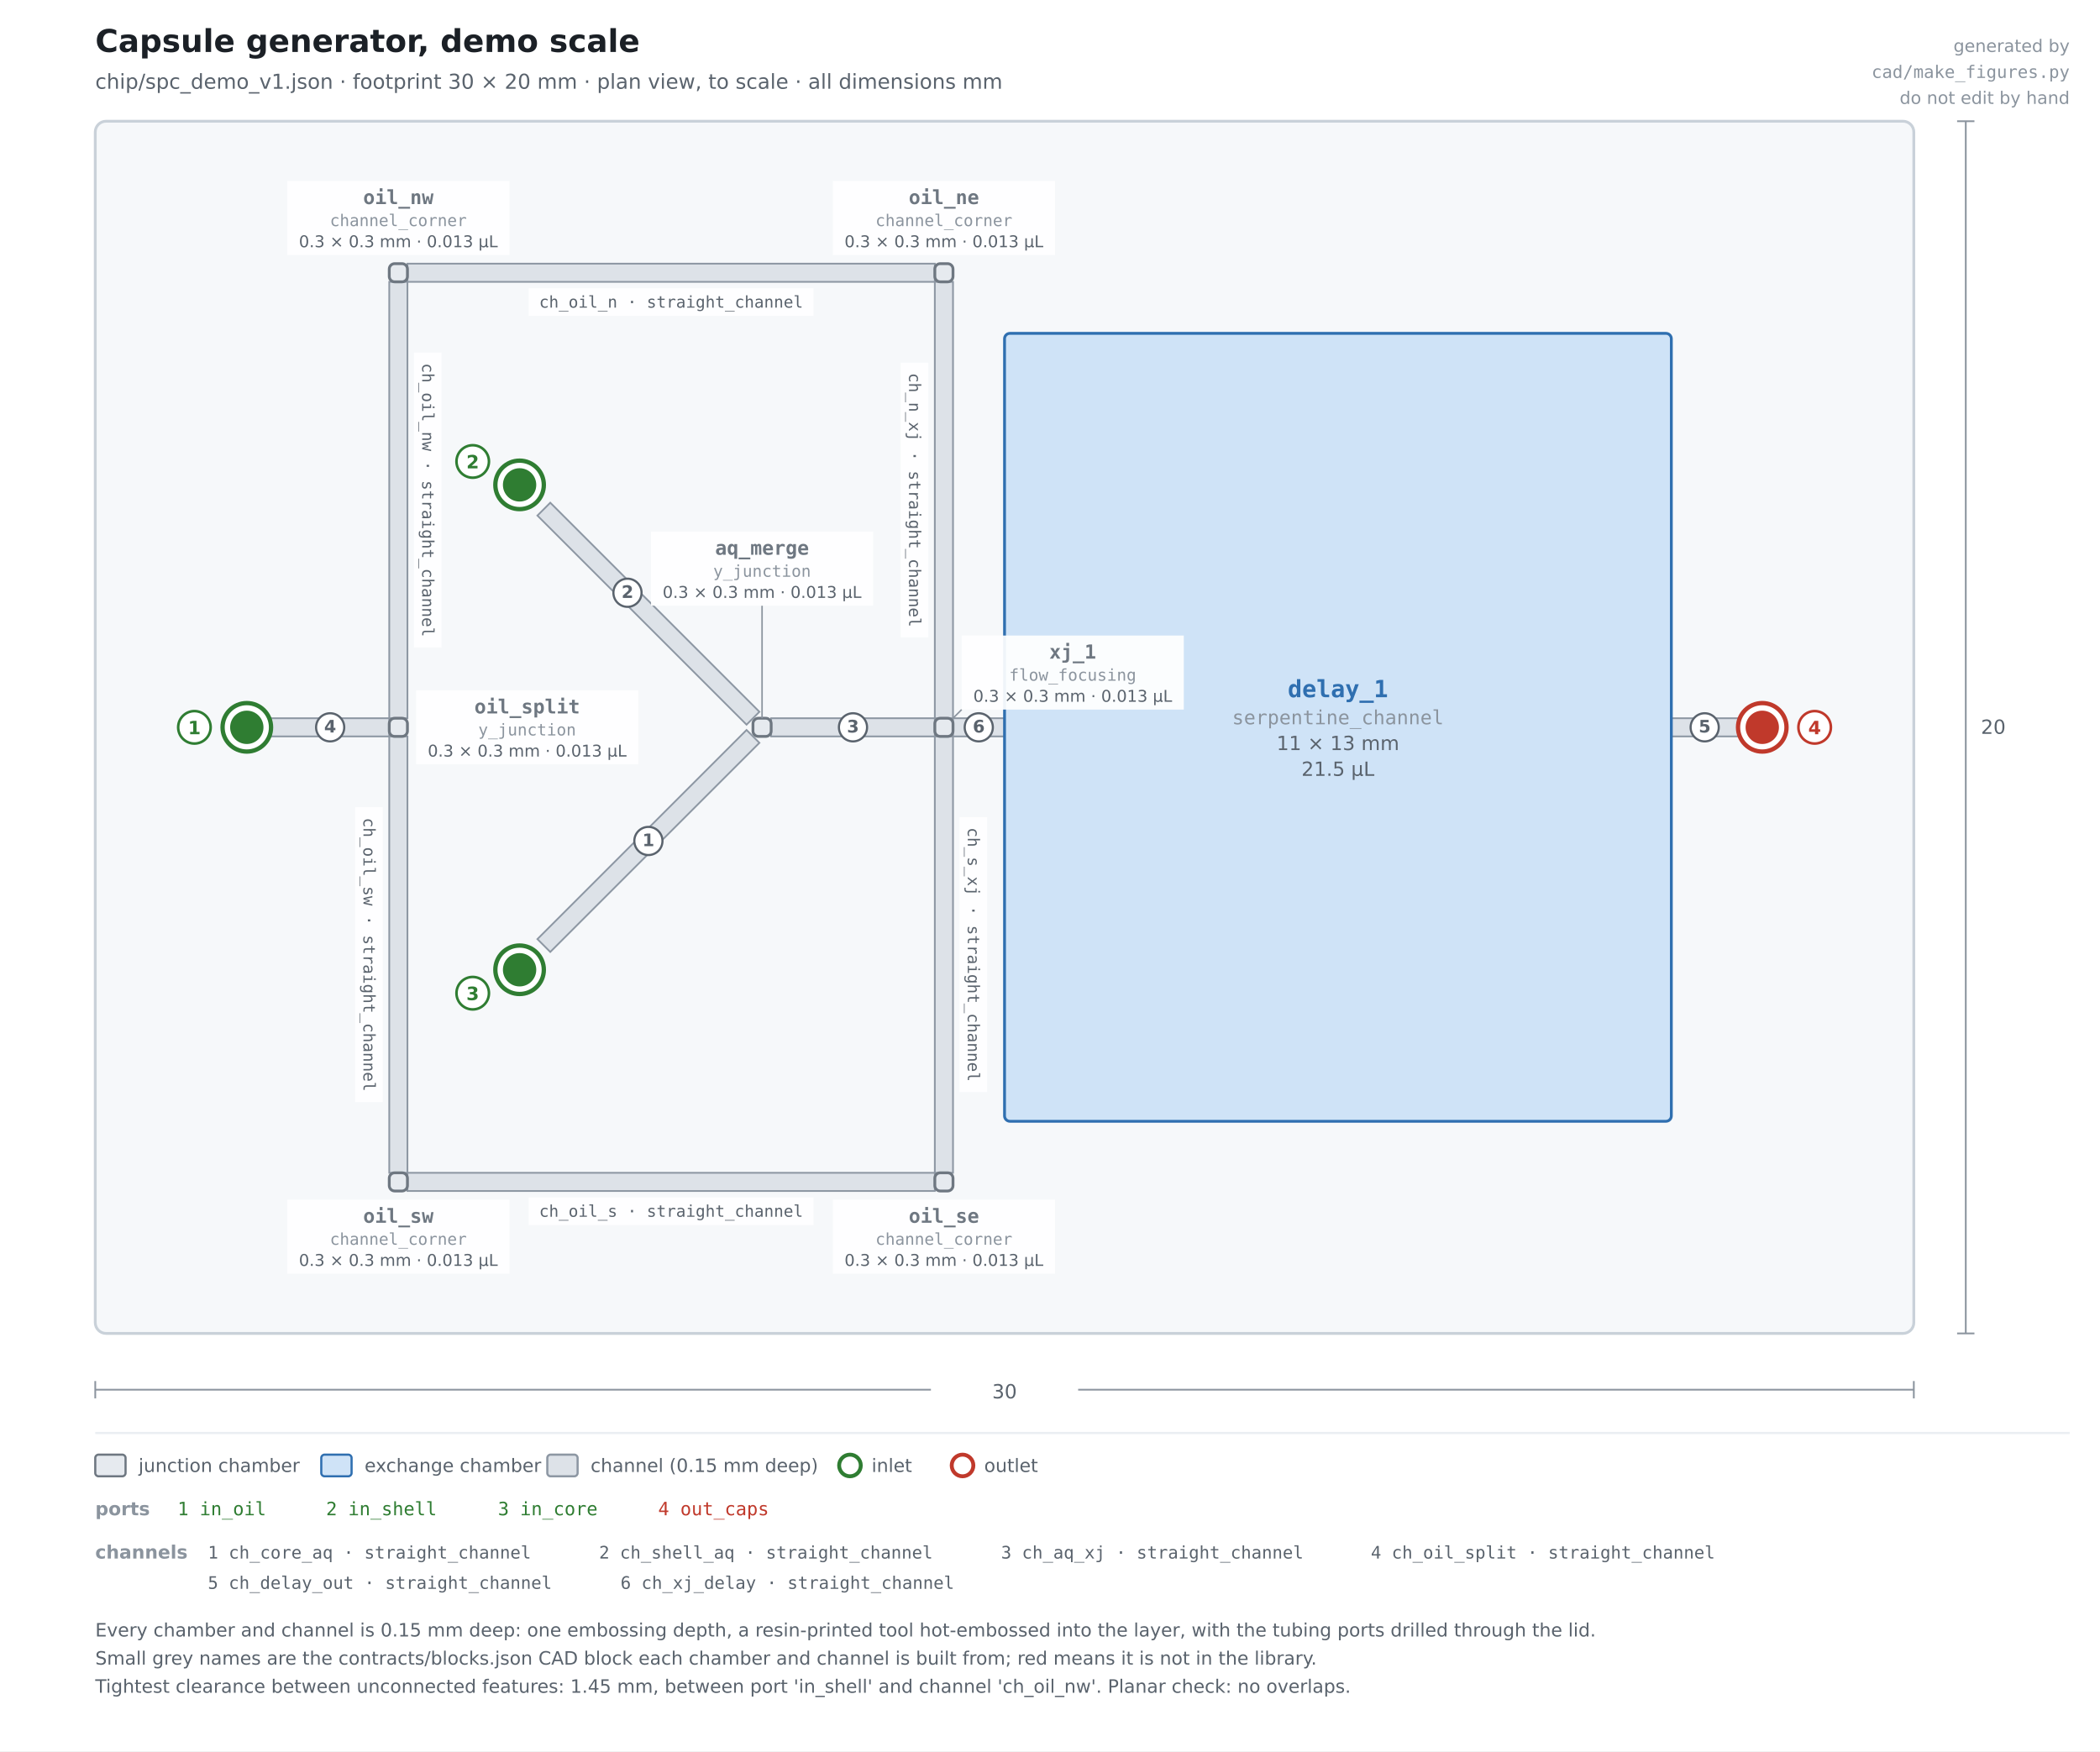
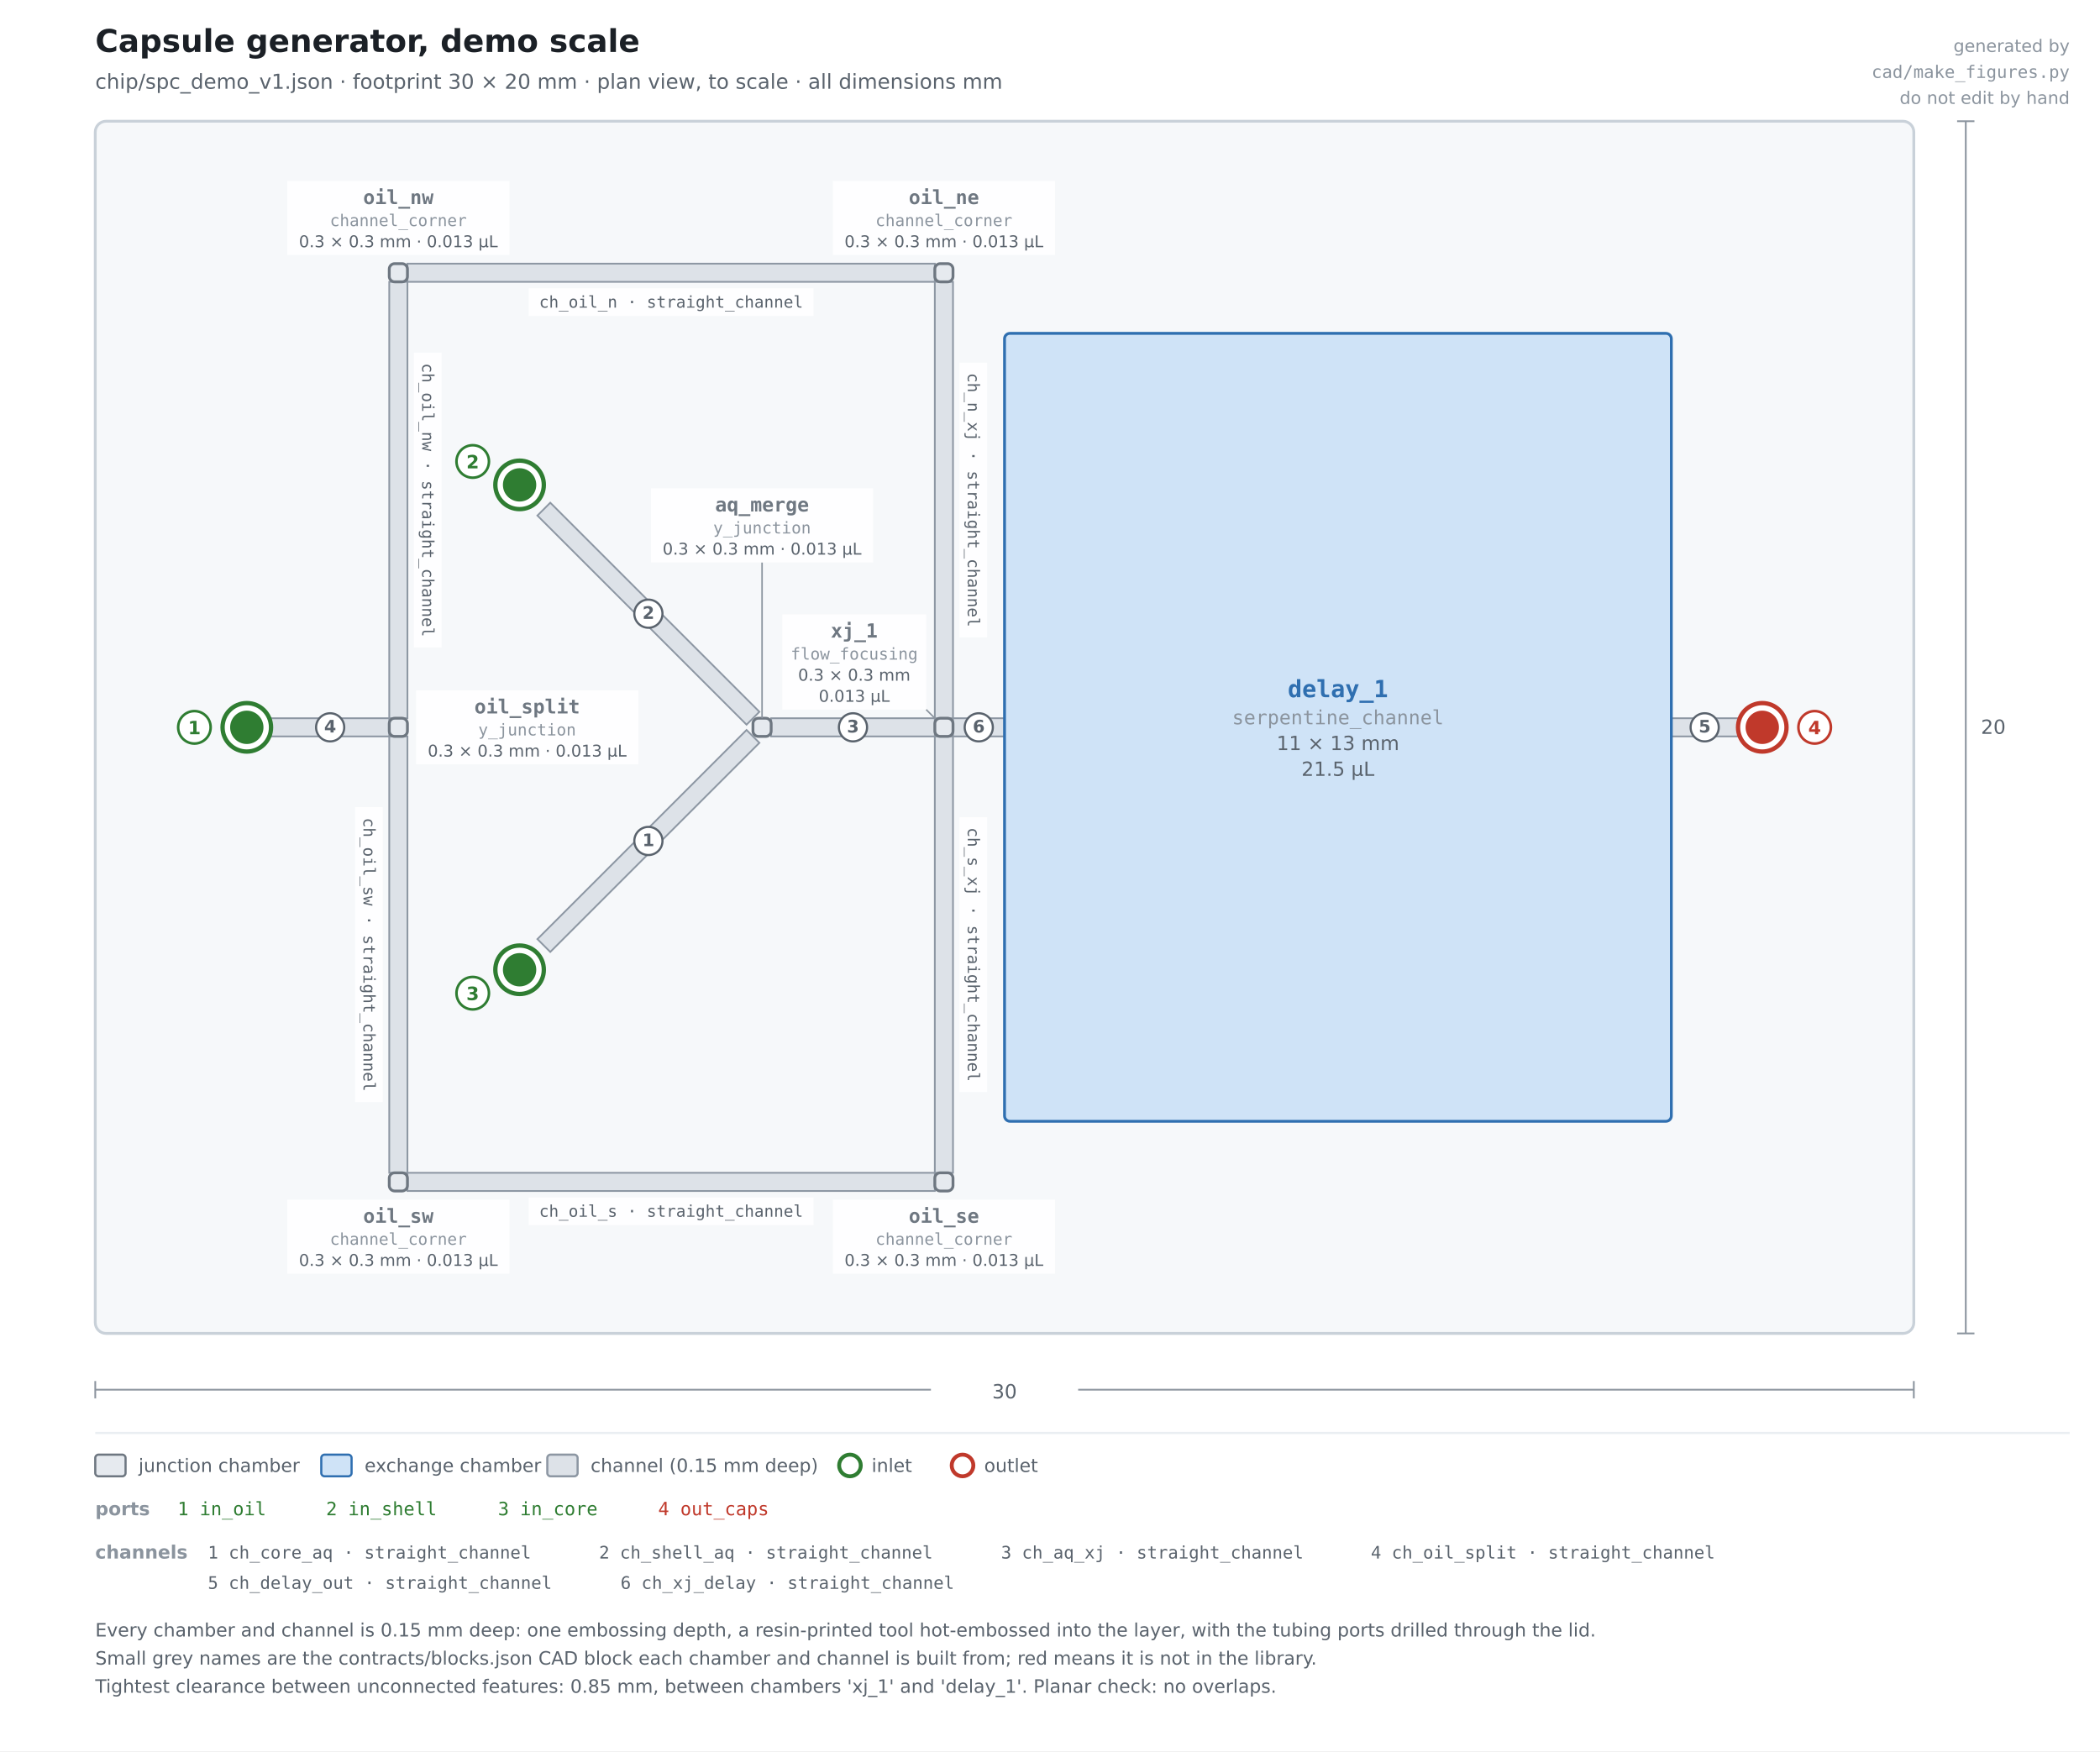
<svg xmlns="http://www.w3.org/2000/svg" width="970" height="809" viewBox="0 0 970 809" role="img" aria-label="spc_demo_v1: plan view">
  <rect width="970" height="809" fill="#ffffff" />
  <text x="44" y="24" font-family="DejaVu Sans, Helvetica, Arial, sans-serif" font-size="14.5" fill="#1b2026" text-anchor="start" font-weight="bold">Capsule generator, demo scale</text>
  <text x="44" y="41" font-family="DejaVu Sans, Helvetica, Arial, sans-serif" font-size="9.5" fill="#5a636d" text-anchor="start">chip/spc_demo_v1.json   ·   footprint 30 × 20 mm   ·   plan view, to scale   ·   all dimensions mm</text>
  <text x="956" y="24" font-family="DejaVu Sans, Helvetica, Arial, sans-serif" font-size="8" fill="#8b949e" text-anchor="end">generated by</text>
  <text x="956" y="36" font-family="ui-monospace, SFMono-Regular, Menlo, monospace" font-size="8" fill="#8b949e" text-anchor="end">cad/make_figures.py</text>
  <text x="956" y="48" font-family="DejaVu Sans, Helvetica, Arial, sans-serif" font-size="8" fill="#8b949e" text-anchor="end">do not edit by hand</text>
  <rect x="44" y="56" width="840" height="560" fill="#f6f8fa" stroke="#c9d1d9" stroke-width="1.3" rx="5" />
  <polygon points="125.2,331.8 179.8,331.8 179.8,340.2 125.2,340.2" fill="#dde2e8" stroke="#8d97a3" stroke-width="0.8" />
  <polygon points="179.8,331.8 179.8,130.2 188.2,130.2 188.2,331.8" fill="#dde2e8" stroke="#8d97a3" stroke-width="0.8" />
  <polygon points="188.2,121.8 431.8,121.8 431.8,130.2 188.2,130.2" fill="#dde2e8" stroke="#8d97a3" stroke-width="0.8" />
  <polygon points="440.2,130.2 440.2,331.8 431.8,331.8 431.8,130.2" fill="#dde2e8" stroke="#8d97a3" stroke-width="0.8" />
  <polygon points="188.2,340.2 188.2,541.8 179.8,541.8 179.8,340.2" fill="#dde2e8" stroke="#8d97a3" stroke-width="0.8" />
  <polygon points="188.2,541.8 431.8,541.8 431.8,550.2 188.2,550.2" fill="#dde2e8" stroke="#8d97a3" stroke-width="0.8" />
  <polygon points="431.8,541.8 431.8,340.2 440.2,340.2 440.2,541.8" fill="#dde2e8" stroke="#8d97a3" stroke-width="0.8" />
  <polygon points="254.17,232.23 350.77,328.83 344.83,334.77 248.23,238.17" fill="#dde2e8" stroke="#8d97a3" stroke-width="0.8" />
  <polygon points="248.23,433.83 344.83,337.23 350.77,343.17 254.17,439.77" fill="#dde2e8" stroke="#8d97a3" stroke-width="0.8" />
  <polygon points="356.2,331.8 431.8,331.8 431.8,340.2 356.2,340.2" fill="#dde2e8" stroke="#8d97a3" stroke-width="0.8" />
  <polygon points="440.2,331.8 464,331.8 464,340.2 440.2,340.2" fill="#dde2e8" stroke="#8d97a3" stroke-width="0.8" />
  <polygon points="772,331.8 802.8,331.8 802.8,340.2 772,340.2" fill="#dde2e8" stroke="#8d97a3" stroke-width="0.8" />
  <rect x="179.8" y="331.8" width="8.4" height="8.4" fill="#e6eaef" stroke="#6e7781" stroke-width="1.3" rx="2.5" />
  <rect x="179.8" y="121.8" width="8.4" height="8.4" fill="#e6eaef" stroke="#6e7781" stroke-width="1.3" rx="2.5" />
  <rect x="431.8" y="121.8" width="8.4" height="8.4" fill="#e6eaef" stroke="#6e7781" stroke-width="1.3" rx="2.5" />
  <rect x="179.8" y="541.8" width="8.4" height="8.4" fill="#e6eaef" stroke="#6e7781" stroke-width="1.3" rx="2.5" />
  <rect x="431.8" y="541.8" width="8.4" height="8.4" fill="#e6eaef" stroke="#6e7781" stroke-width="1.3" rx="2.5" />
  <rect x="347.8" y="331.8" width="8.4" height="8.4" fill="#e6eaef" stroke="#6e7781" stroke-width="1.3" rx="2.5" />
  <rect x="431.8" y="331.8" width="8.4" height="8.4" fill="#e6eaef" stroke="#6e7781" stroke-width="1.3" rx="2.5" />
  <rect x="464" y="154" width="308" height="364" fill="#cfe3f7" stroke="#2f6fb0" stroke-width="1.3" rx="2.5" />
  <text x="618" y="322.1" font-family="ui-monospace, SFMono-Regular, Menlo, monospace" font-size="11" fill="#2f6fb0" text-anchor="middle" font-weight="bold">delay_1</text>
  <text x="618" y="334.6" font-family="ui-monospace, SFMono-Regular, Menlo, monospace" font-size="9.02" fill="#8b949e" text-anchor="middle">serpentine_channel</text>
  <text x="618" y="346.51" font-family="DejaVu Sans, Helvetica, Arial, sans-serif" font-size="9.02" fill="#5a636d" text-anchor="middle">11 × 13 mm</text>
  <text x="618" y="358.41" font-family="DejaVu Sans, Helvetica, Arial, sans-serif" font-size="9.02" fill="#5a636d" text-anchor="middle">21.5 µL</text>
-   <line x1="352" y1="279.8" x2="352" y2="331.8" stroke="#8b949e" stroke-width="0.7" />
-   <line x1="444.2" y1="327.8" x2="440.2" y2="331.8" stroke="#8b949e" stroke-width="0.7" />
+   <line x1="352" y1="259.8" x2="352" y2="331.8" stroke="#8b949e" stroke-width="0.7" />
+   <line x1="427.8" y1="327.8" x2="431.8" y2="331.8" stroke="#8b949e" stroke-width="0.7" />
  <rect x="192.2" y="318.9" width="102.6" height="34.2" fill="#ffffff" stroke="none" opacity="0.92" />
  <text x="243.5" y="329.58" font-family="ui-monospace, SFMono-Regular, Menlo, monospace" font-size="9" fill="#6e7781" text-anchor="middle" font-weight="bold">oil_split</text>
  <text x="243.5" y="339.75" font-family="ui-monospace, SFMono-Regular, Menlo, monospace" font-size="7.5" fill="#8b949e" text-anchor="middle">y_junction</text>
  <text x="243.5" y="349.5" font-family="DejaVu Sans, Helvetica, Arial, sans-serif" font-size="7.5" fill="#5a636d" text-anchor="middle">0.3 × 0.3 mm · 0.013 µL</text>
  <rect x="132.7" y="83.6" width="102.6" height="34.2" fill="#ffffff" stroke="none" opacity="0.92" />
  <text x="184" y="94.28" font-family="ui-monospace, SFMono-Regular, Menlo, monospace" font-size="9" fill="#6e7781" text-anchor="middle" font-weight="bold">oil_nw</text>
  <text x="184" y="104.45" font-family="ui-monospace, SFMono-Regular, Menlo, monospace" font-size="7.5" fill="#8b949e" text-anchor="middle">channel_corner</text>
  <text x="184" y="114.2" font-family="DejaVu Sans, Helvetica, Arial, sans-serif" font-size="7.5" fill="#5a636d" text-anchor="middle">0.3 × 0.3 mm · 0.013 µL</text>
  <rect x="132.7" y="554.2" width="102.6" height="34.2" fill="#ffffff" stroke="none" opacity="0.92" />
  <text x="184" y="564.88" font-family="ui-monospace, SFMono-Regular, Menlo, monospace" font-size="9" fill="#6e7781" text-anchor="middle" font-weight="bold">oil_sw</text>
  <text x="184" y="575.05" font-family="ui-monospace, SFMono-Regular, Menlo, monospace" font-size="7.5" fill="#8b949e" text-anchor="middle">channel_corner</text>
  <text x="184" y="584.8" font-family="DejaVu Sans, Helvetica, Arial, sans-serif" font-size="7.5" fill="#5a636d" text-anchor="middle">0.3 × 0.3 mm · 0.013 µL</text>
  <rect x="384.7" y="83.6" width="102.6" height="34.2" fill="#ffffff" stroke="none" opacity="0.92" />
  <text x="436" y="94.28" font-family="ui-monospace, SFMono-Regular, Menlo, monospace" font-size="9" fill="#6e7781" text-anchor="middle" font-weight="bold">oil_ne</text>
  <text x="436" y="104.45" font-family="ui-monospace, SFMono-Regular, Menlo, monospace" font-size="7.5" fill="#8b949e" text-anchor="middle">channel_corner</text>
  <text x="436" y="114.2" font-family="DejaVu Sans, Helvetica, Arial, sans-serif" font-size="7.5" fill="#5a636d" text-anchor="middle">0.3 × 0.3 mm · 0.013 µL</text>
  <rect x="384.7" y="554.2" width="102.6" height="34.2" fill="#ffffff" stroke="none" opacity="0.92" />
  <text x="436" y="564.88" font-family="ui-monospace, SFMono-Regular, Menlo, monospace" font-size="9" fill="#6e7781" text-anchor="middle" font-weight="bold">oil_se</text>
  <text x="436" y="575.05" font-family="ui-monospace, SFMono-Regular, Menlo, monospace" font-size="7.5" fill="#8b949e" text-anchor="middle">channel_corner</text>
  <text x="436" y="584.8" font-family="DejaVu Sans, Helvetica, Arial, sans-serif" font-size="7.5" fill="#5a636d" text-anchor="middle">0.3 × 0.3 mm · 0.013 µL</text>
-   <rect x="300.7" y="245.6" width="102.6" height="34.2" fill="#ffffff" stroke="none" opacity="0.92" />
-   <text x="352" y="256.28" font-family="ui-monospace, SFMono-Regular, Menlo, monospace" font-size="9" fill="#6e7781" text-anchor="middle" font-weight="bold">aq_merge</text>
-   <text x="352" y="266.45" font-family="ui-monospace, SFMono-Regular, Menlo, monospace" font-size="7.5" fill="#8b949e" text-anchor="middle">y_junction</text>
-   <text x="352" y="276.2" font-family="DejaVu Sans, Helvetica, Arial, sans-serif" font-size="7.5" fill="#5a636d" text-anchor="middle">0.3 × 0.3 mm · 0.013 µL</text>
-   <rect x="444.2" y="293.6" width="102.6" height="34.2" fill="#ffffff" stroke="none" opacity="0.92" />
-   <text x="495.5" y="304.28" font-family="ui-monospace, SFMono-Regular, Menlo, monospace" font-size="9" fill="#6e7781" text-anchor="middle" font-weight="bold">xj_1</text>
-   <text x="495.5" y="314.45" font-family="ui-monospace, SFMono-Regular, Menlo, monospace" font-size="7.5" fill="#8b949e" text-anchor="middle">flow_focusing</text>
-   <text x="495.5" y="324.2" font-family="DejaVu Sans, Helvetica, Arial, sans-serif" font-size="7.5" fill="#5a636d" text-anchor="middle">0.3 × 0.3 mm · 0.013 µL</text>
+   <rect x="300.7" y="225.6" width="102.6" height="34.2" fill="#ffffff" stroke="none" opacity="0.92" />
+   <text x="352" y="236.28" font-family="ui-monospace, SFMono-Regular, Menlo, monospace" font-size="9" fill="#6e7781" text-anchor="middle" font-weight="bold">aq_merge</text>
+   <text x="352" y="246.45" font-family="ui-monospace, SFMono-Regular, Menlo, monospace" font-size="7.5" fill="#8b949e" text-anchor="middle">y_junction</text>
+   <text x="352" y="256.2" font-family="DejaVu Sans, Helvetica, Arial, sans-serif" font-size="7.5" fill="#5a636d" text-anchor="middle">0.3 × 0.3 mm · 0.013 µL</text>
+   <rect x="361.35" y="283.85" width="66.45" height="43.95" fill="#ffffff" stroke="none" opacity="0.92" />
+   <text x="394.58" y="294.53" font-family="ui-monospace, SFMono-Regular, Menlo, monospace" font-size="9" fill="#6e7781" text-anchor="middle" font-weight="bold">xj_1</text>
+   <text x="394.58" y="304.7" font-family="ui-monospace, SFMono-Regular, Menlo, monospace" font-size="7.5" fill="#8b949e" text-anchor="middle">flow_focusing</text>
+   <text x="394.58" y="314.45" font-family="DejaVu Sans, Helvetica, Arial, sans-serif" font-size="7.5" fill="#5a636d" text-anchor="middle">0.3 × 0.3 mm</text>
+   <text x="394.58" y="324.2" font-family="DejaVu Sans, Helvetica, Arial, sans-serif" font-size="7.5" fill="#5a636d" text-anchor="middle">0.013 µL</text>
  <polygon points="244.22,133.2 375.77,133.2 375.77,145.95 244.22,145.95" fill="#ffffff" stroke="none" opacity="0.92" />
  <text x="310" y="142.12" font-family="ui-monospace, SFMono-Regular, Menlo, monospace" font-size="7.5" fill="#5a636d" text-anchor="middle">ch_oil_n · straight_channel</text>
  <polygon points="244.22,553.2 375.77,553.2 375.77,565.95 244.22,565.95" fill="#ffffff" stroke="none" opacity="0.92" />
  <text x="310" y="562.12" font-family="ui-monospace, SFMono-Regular, Menlo, monospace" font-size="7.5" fill="#5a636d" text-anchor="middle">ch_oil_s · straight_channel</text>
  <polygon points="176.8,372.9 176.8,509.1 164.05,509.1 164.05,372.9" fill="#ffffff" stroke="none" opacity="0.92" />
  <text x="170.43" y="443.55" font-family="ui-monospace, SFMono-Regular, Menlo, monospace" font-size="7.5" fill="#5a636d" text-anchor="middle" transform="rotate(90 170.43 441)">ch_oil_sw · straight_channel</text>
  <polygon points="455.95,377.55 455.95,504.45 443.2,504.45 443.2,377.55" fill="#ffffff" stroke="none" opacity="0.92" />
  <text x="449.57" y="443.55" font-family="ui-monospace, SFMono-Regular, Menlo, monospace" font-size="7.5" fill="#5a636d" text-anchor="middle" transform="rotate(90 449.57 441)">ch_s_xj · straight_channel</text>
  <polygon points="203.95,162.9 203.95,299.1 191.2,299.1 191.2,162.9" fill="#ffffff" stroke="none" opacity="0.92" />
  <text x="197.57" y="233.55" font-family="ui-monospace, SFMono-Regular, Menlo, monospace" font-size="7.5" fill="#5a636d" text-anchor="middle" transform="rotate(90 197.57 231)">ch_oil_nw · straight_channel</text>
-   <polygon points="428.8,167.55 428.8,294.45 416.05,294.45 416.05,167.55" fill="#ffffff" stroke="none" opacity="0.92" />
-   <text x="422.43" y="233.55" font-family="ui-monospace, SFMono-Regular, Menlo, monospace" font-size="7.5" fill="#5a636d" text-anchor="middle" transform="rotate(90 422.43 231)">ch_n_xj · straight_channel</text>
+   <polygon points="455.95,167.55 455.95,294.45 443.2,294.45 443.2,167.55" fill="#ffffff" stroke="none" opacity="0.92" />
+   <text x="449.57" y="233.55" font-family="ui-monospace, SFMono-Regular, Menlo, monospace" font-size="7.5" fill="#5a636d" text-anchor="middle" transform="rotate(90 449.57 231)">ch_n_xj · straight_channel</text>
  <circle cx="114" cy="336" r="11.2" fill="#ffffff" stroke="#2f7d32" stroke-width="2" />
  <circle cx="114" cy="336" r="7.7" fill="#2f7d32" stroke="none" />
  <circle cx="89.8" cy="336" r="7.5" fill="#ffffff" stroke="#2f7d32" stroke-width="1.2" />
  <text x="89.8" y="339.2" font-family="DejaVu Sans, Helvetica, Arial, sans-serif" font-size="8.5" fill="#2f7d32" text-anchor="middle" font-weight="bold">1</text>
  <circle cx="240" cy="224" r="11.2" fill="#ffffff" stroke="#2f7d32" stroke-width="2" />
  <circle cx="240" cy="224" r="7.7" fill="#2f7d32" stroke="none" />
  <circle cx="218.35" cy="213.18" r="7.5" fill="#ffffff" stroke="#2f7d32" stroke-width="1.2" />
  <text x="218.35" y="216.38" font-family="DejaVu Sans, Helvetica, Arial, sans-serif" font-size="8.5" fill="#2f7d32" text-anchor="middle" font-weight="bold">2</text>
  <circle cx="240" cy="448" r="11.2" fill="#ffffff" stroke="#2f7d32" stroke-width="2" />
  <circle cx="240" cy="448" r="7.7" fill="#2f7d32" stroke="none" />
  <circle cx="218.35" cy="458.82" r="7.5" fill="#ffffff" stroke="#2f7d32" stroke-width="1.2" />
  <text x="218.35" y="462.02" font-family="DejaVu Sans, Helvetica, Arial, sans-serif" font-size="8.5" fill="#2f7d32" text-anchor="middle" font-weight="bold">3</text>
  <circle cx="814" cy="336" r="11.2" fill="#ffffff" stroke="#c0392b" stroke-width="2" />
  <circle cx="814" cy="336" r="7.7" fill="#c0392b" stroke="none" />
  <circle cx="838.2" cy="336" r="7.5" fill="#ffffff" stroke="#c0392b" stroke-width="1.2" />
  <text x="838.2" y="339.2" font-family="DejaVu Sans, Helvetica, Arial, sans-serif" font-size="8.5" fill="#c0392b" text-anchor="middle" font-weight="bold">4</text>
  <circle cx="299.5" cy="388.5" r="6.5" fill="#ffffff" stroke="#5a636d" stroke-width="1" />
  <text x="299.5" y="390.9" font-family="DejaVu Sans, Helvetica, Arial, sans-serif" font-size="8" fill="#5a636d" text-anchor="middle" font-weight="bold">1</text>
-   <circle cx="289.84" cy="273.84" r="6.5" fill="#ffffff" stroke="#5a636d" stroke-width="1" />
-   <text x="289.84" y="276.24" font-family="DejaVu Sans, Helvetica, Arial, sans-serif" font-size="8" fill="#5a636d" text-anchor="middle" font-weight="bold">2</text>
+   <circle cx="299.5" cy="283.5" r="6.5" fill="#ffffff" stroke="#5a636d" stroke-width="1" />
+   <text x="299.5" y="285.9" font-family="DejaVu Sans, Helvetica, Arial, sans-serif" font-size="8" fill="#5a636d" text-anchor="middle" font-weight="bold">2</text>
  <circle cx="394" cy="336" r="6.5" fill="#ffffff" stroke="#5a636d" stroke-width="1" />
  <text x="394" y="338.4" font-family="DejaVu Sans, Helvetica, Arial, sans-serif" font-size="8" fill="#5a636d" text-anchor="middle" font-weight="bold">3</text>
  <circle cx="152.5" cy="336" r="6.5" fill="#ffffff" stroke="#5a636d" stroke-width="1" />
  <text x="152.5" y="338.4" font-family="DejaVu Sans, Helvetica, Arial, sans-serif" font-size="8" fill="#5a636d" text-anchor="middle" font-weight="bold">4</text>
  <circle cx="787.4" cy="336" r="6.5" fill="#ffffff" stroke="#5a636d" stroke-width="1" />
  <text x="787.4" y="338.4" font-family="DejaVu Sans, Helvetica, Arial, sans-serif" font-size="8" fill="#5a636d" text-anchor="middle" font-weight="bold">5</text>
  <circle cx="452.1" cy="336" r="6.5" fill="#ffffff" stroke="#5a636d" stroke-width="1" />
  <text x="452.1" y="338.4" font-family="DejaVu Sans, Helvetica, Arial, sans-serif" font-size="8" fill="#5a636d" text-anchor="middle" font-weight="bold">6</text>
  <line x1="44" y1="642" x2="884" y2="642" stroke="#8b949e" stroke-width="0.8" />
  <line x1="44" y1="638" x2="44" y2="646" stroke="#8b949e" stroke-width="0.8" />
  <line x1="884" y1="638" x2="884" y2="646" stroke="#8b949e" stroke-width="0.8" />
  <rect x="430" y="635" width="68" height="14" fill="#ffffff" stroke="none" />
  <text x="464" y="646" font-family="DejaVu Sans, Helvetica, Arial, sans-serif" font-size="9" fill="#5a636d" text-anchor="middle">30</text>
  <line x1="908" y1="56" x2="908" y2="616" stroke="#8b949e" stroke-width="0.8" />
  <line x1="904" y1="56" x2="912" y2="56" stroke="#8b949e" stroke-width="0.8" />
  <line x1="904" y1="616" x2="912" y2="616" stroke="#8b949e" stroke-width="0.8" />
  <text x="915" y="339" font-family="DejaVu Sans, Helvetica, Arial, sans-serif" font-size="9" fill="#5a636d" text-anchor="start">20</text>
  <line x1="44" y1="662" x2="956" y2="662" stroke="#eaeef2" stroke-width="1" />
  <rect x="44" y="672" width="14" height="10" fill="#e6eaef" stroke="#6e7781" stroke-width="1" rx="1.5" />
  <text x="64" y="680" font-family="DejaVu Sans, Helvetica, Arial, sans-serif" font-size="8.5" fill="#5a636d" text-anchor="start">junction chamber</text>
  <rect x="148.4" y="672" width="14" height="10" fill="#cfe3f7" stroke="#2f6fb0" stroke-width="1" rx="1.5" />
  <text x="168.4" y="680" font-family="DejaVu Sans, Helvetica, Arial, sans-serif" font-size="8.5" fill="#5a636d" text-anchor="start">exchange chamber</text>
  <rect x="252.8" y="672" width="14" height="10" fill="#dde2e8" stroke="#8d97a3" stroke-width="1" rx="1.5" />
  <text x="272.8" y="680" font-family="DejaVu Sans, Helvetica, Arial, sans-serif" font-size="8.5" fill="#5a636d" text-anchor="start">channel (0.15 mm deep)</text>
  <circle cx="392.6" cy="677" r="5" fill="#ffffff" stroke="#2f7d32" stroke-width="1.8" />
  <text x="402.6" y="680" font-family="DejaVu Sans, Helvetica, Arial, sans-serif" font-size="8.5" fill="#5a636d" text-anchor="start">inlet</text>
  <circle cx="444.6" cy="677" r="5" fill="#ffffff" stroke="#c0392b" stroke-width="1.8" />
  <text x="454.6" y="680" font-family="DejaVu Sans, Helvetica, Arial, sans-serif" font-size="8.5" fill="#5a636d" text-anchor="start">outlet</text>
  <text x="44" y="700" font-family="DejaVu Sans, Helvetica, Arial, sans-serif" font-size="8.5" fill="#8b949e" text-anchor="start" font-weight="bold">ports</text>
  <text x="82" y="700" font-family="ui-monospace, SFMono-Regular, Menlo, monospace" font-size="8.5" fill="#2f7d32" text-anchor="start">1  in_oil</text>
  <text x="150.6" y="700" font-family="ui-monospace, SFMono-Regular, Menlo, monospace" font-size="8.5" fill="#2f7d32" text-anchor="start">2  in_shell</text>
  <text x="230" y="700" font-family="ui-monospace, SFMono-Regular, Menlo, monospace" font-size="8.5" fill="#2f7d32" text-anchor="start">3  in_core</text>
  <text x="304" y="700" font-family="ui-monospace, SFMono-Regular, Menlo, monospace" font-size="8.5" fill="#c0392b" text-anchor="start">4  out_caps</text>
  <text x="44" y="720" font-family="DejaVu Sans, Helvetica, Arial, sans-serif" font-size="8.5" fill="#8b949e" text-anchor="start" font-weight="bold">channels</text>
  <text x="96" y="720" font-family="ui-monospace, SFMono-Regular, Menlo, monospace" font-size="8" fill="#5a636d" text-anchor="start">1  ch_core_aq · straight_channel</text>
  <text x="276.72" y="720" font-family="ui-monospace, SFMono-Regular, Menlo, monospace" font-size="8" fill="#5a636d" text-anchor="start">2  ch_shell_aq · straight_channel</text>
  <text x="462.4" y="720" font-family="ui-monospace, SFMono-Regular, Menlo, monospace" font-size="8" fill="#5a636d" text-anchor="start">3  ch_aq_xj · straight_channel</text>
  <text x="633.2" y="720" font-family="ui-monospace, SFMono-Regular, Menlo, monospace" font-size="8" fill="#5a636d" text-anchor="start">4  ch_oil_split · straight_channel</text>
  <text x="96" y="734" font-family="ui-monospace, SFMono-Regular, Menlo, monospace" font-size="8" fill="#5a636d" text-anchor="start">5  ch_delay_out · straight_channel</text>
  <text x="286.64" y="734" font-family="ui-monospace, SFMono-Regular, Menlo, monospace" font-size="8" fill="#5a636d" text-anchor="start">6  ch_xj_delay · straight_channel</text>
  <text x="44" y="756" font-family="DejaVu Sans, Helvetica, Arial, sans-serif" font-size="8.5" fill="#5a636d" text-anchor="start">Every chamber and channel is 0.15 mm deep: one embossing depth, a resin-printed tool hot-embossed into the layer, with the tubing ports drilled through the lid.</text>
  <text x="44" y="769" font-family="DejaVu Sans, Helvetica, Arial, sans-serif" font-size="8.5" fill="#5a636d" text-anchor="start">Small grey names are the contracts/blocks.json CAD block each chamber and channel is built from; red means it is not in the library.</text>
-   <text x="44" y="782" font-family="DejaVu Sans, Helvetica, Arial, sans-serif" font-size="8.5" fill="#5a636d" text-anchor="start">Tightest clearance between unconnected features: 1.45 mm, between port 'in_shell' and channel 'ch_oil_nw'. Planar check: no overlaps.</text>
+   <text x="44" y="782" font-family="DejaVu Sans, Helvetica, Arial, sans-serif" font-size="8.5" fill="#5a636d" text-anchor="start">Tightest clearance between unconnected features: 0.85 mm, between chambers 'xj_1' and 'delay_1'. Planar check: no overlaps.</text>
</svg>
